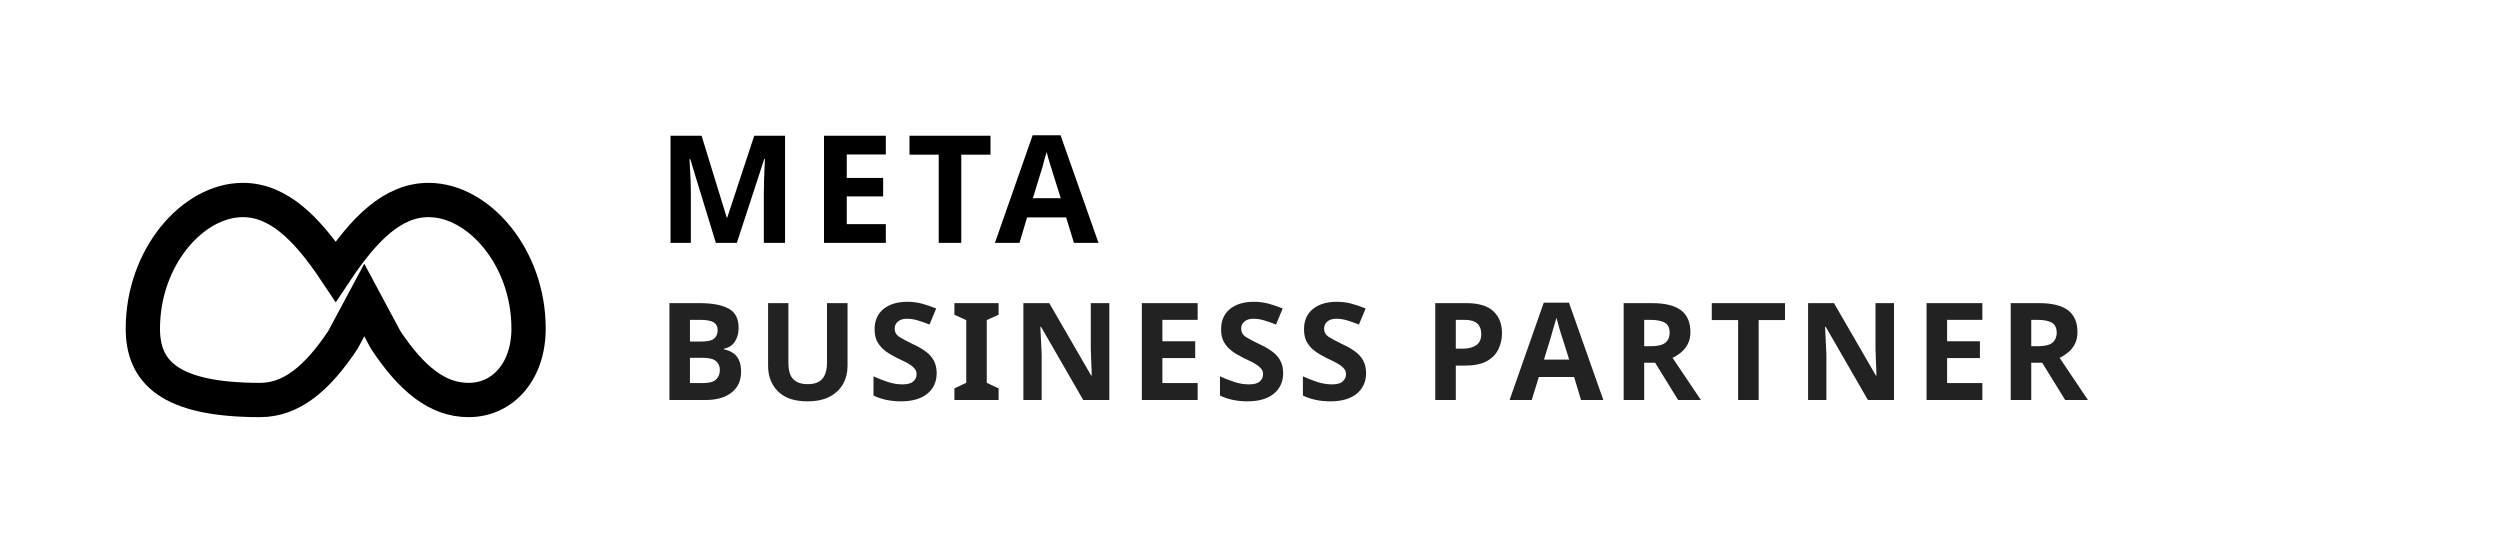
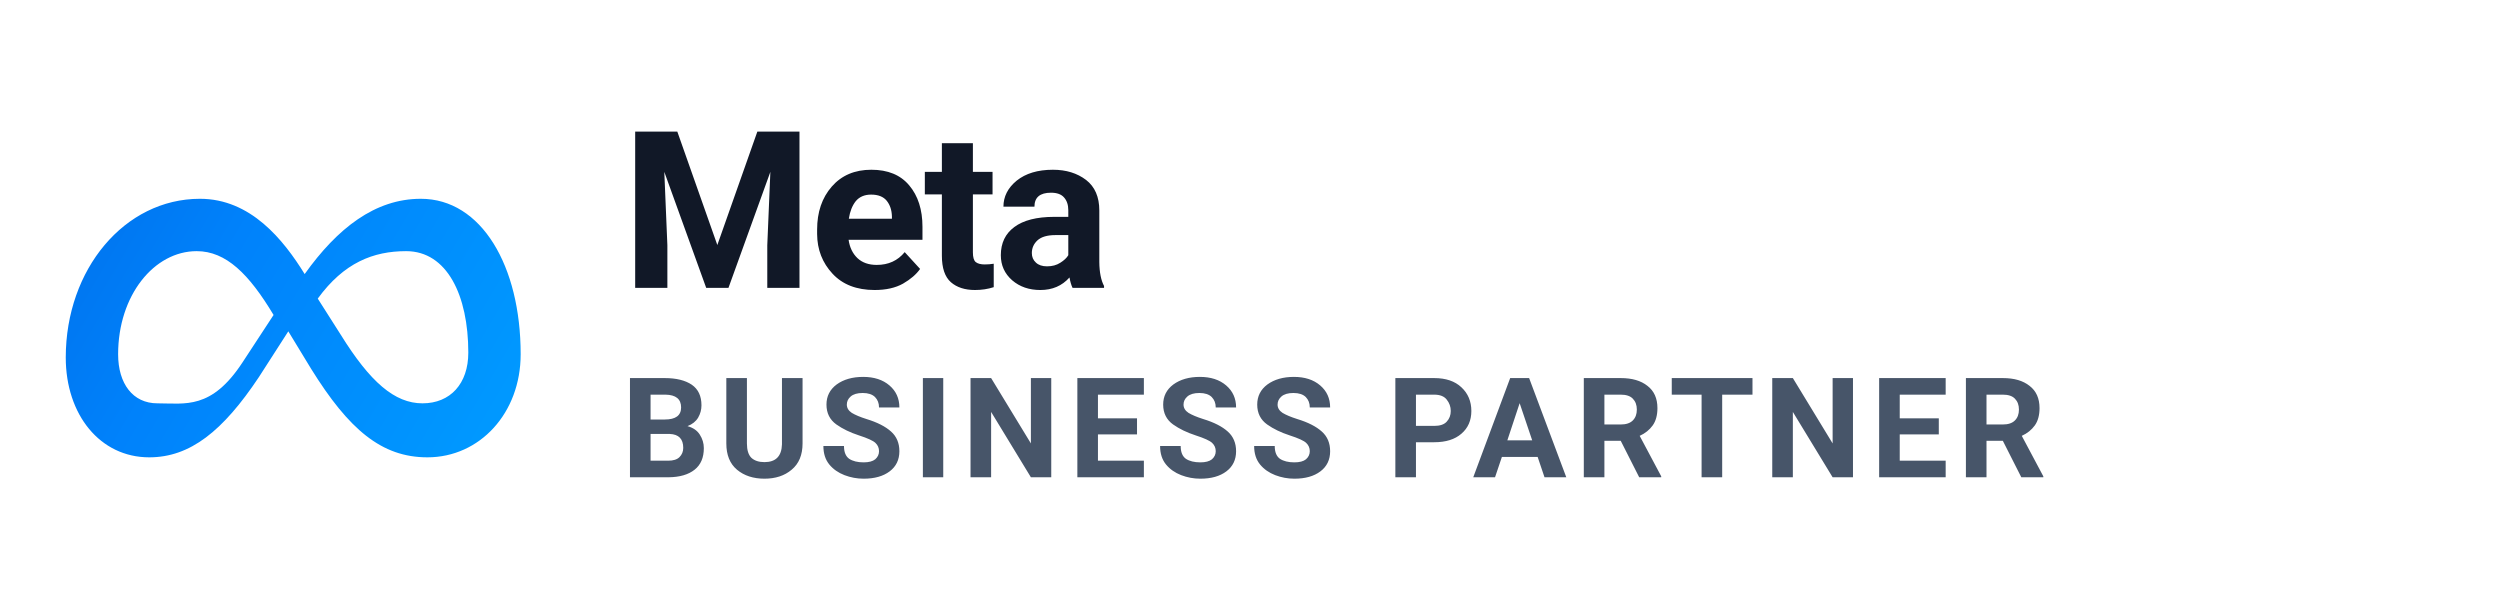
- <svg xmlns="http://www.w3.org/2000/svg" width="175" height="38" viewBox="0 0 175 38" fill="none">
-   <path d="M10 23c0-5 3.5-9 7-9 2.5 0 4.5 2 6.5 5 2-3 4-5 6.5-5 3.5 0 7 4 7 9 0 3-1.8 5-4.2 5-2.2 0-4-1.5-5.8-4.2L25.5 21l-1.5 2.8C22.2 26.5 20.4 28 18.2 28 11.8 28 10 26 10 23z" stroke="#000" stroke-width="2.4" />
-   <text x="46" y="17" font-family="sans-serif" font-size="10.5" font-weight="800" letter-spacing="0.08em" fill="#000">META</text>
-   <text x="46" y="28" font-family="sans-serif" font-size="9.5" font-weight="600" letter-spacing="0.06em" fill="#222">BUSINESS PARTNER</text>
+ <svg xmlns="http://www.w3.org/2000/svg" width="165" height="40" viewBox="0 0 165 40" fill="none">
+   <defs>
+     <linearGradient id="metaGrad" x1="2" y1="10" x2="36" y2="30" gradientUnits="userSpaceOnUse">
+       <stop offset="0%" stop-color="#0064E0" />
+       <stop offset="50%" stop-color="#0082FB" />
+       <stop offset="100%" stop-color="#0099FF" />
+     </linearGradient>
+   </defs>
+   <g transform="translate(-7, -2) scale(1.08)">
+     <path d="M32.2 14C29.4 14 27.1 15.8 25.1 18.6C23.8 16.5 21.8 14 18.7 14C14.1 14 10.5 18.3 10.5 23.7C10.5 27.2 12.6 29.8 15.6 29.8C18.1 29.8 20.1 28.2 22.3 24.9L24.1 22.1L25.5 24.4C27.8 28.1 29.8 29.8 32.6 29.8C35.8 29.8 38.3 27.1 38.3 23.5C38.3 18.1 35.9 14 32.2 14ZM16.1 26.5C14.6 26.5 13.7 25.3 13.7 23.5C13.7 19.9 15.9 17.2 18.5 17.2C20.3 17.2 21.7 18.6 23.2 21.1L21.3 24C19.4 26.9 17.8 26.5 16.1 26.5ZM32.3 26.5C30.6 26.5 29.1 25.2 27.3 22.3L25.9 20.1C27.5 17.9 29.3 17.2 31.3 17.2C33.8 17.2 35.1 19.9 35.1 23.4C35.1 25.3 34 26.5 32.3 26.5Z" fill="url(#metaGrad)" />
+   </g>
+   <text x="41" y="19" font-family="-apple-system, BlinkMacSystemFont, 'Segoe UI', Roboto, sans-serif" font-size="14.5" font-weight="700" letter-spacing="-0.02em" fill="#111827">Meta</text>
+   <text x="41" y="31.5" font-family="-apple-system, BlinkMacSystemFont, 'Segoe UI', Roboto, sans-serif" font-size="9.2" font-weight="700" letter-spacing="0.06em" fill="#475569">BUSINESS PARTNER</text>
</svg>
